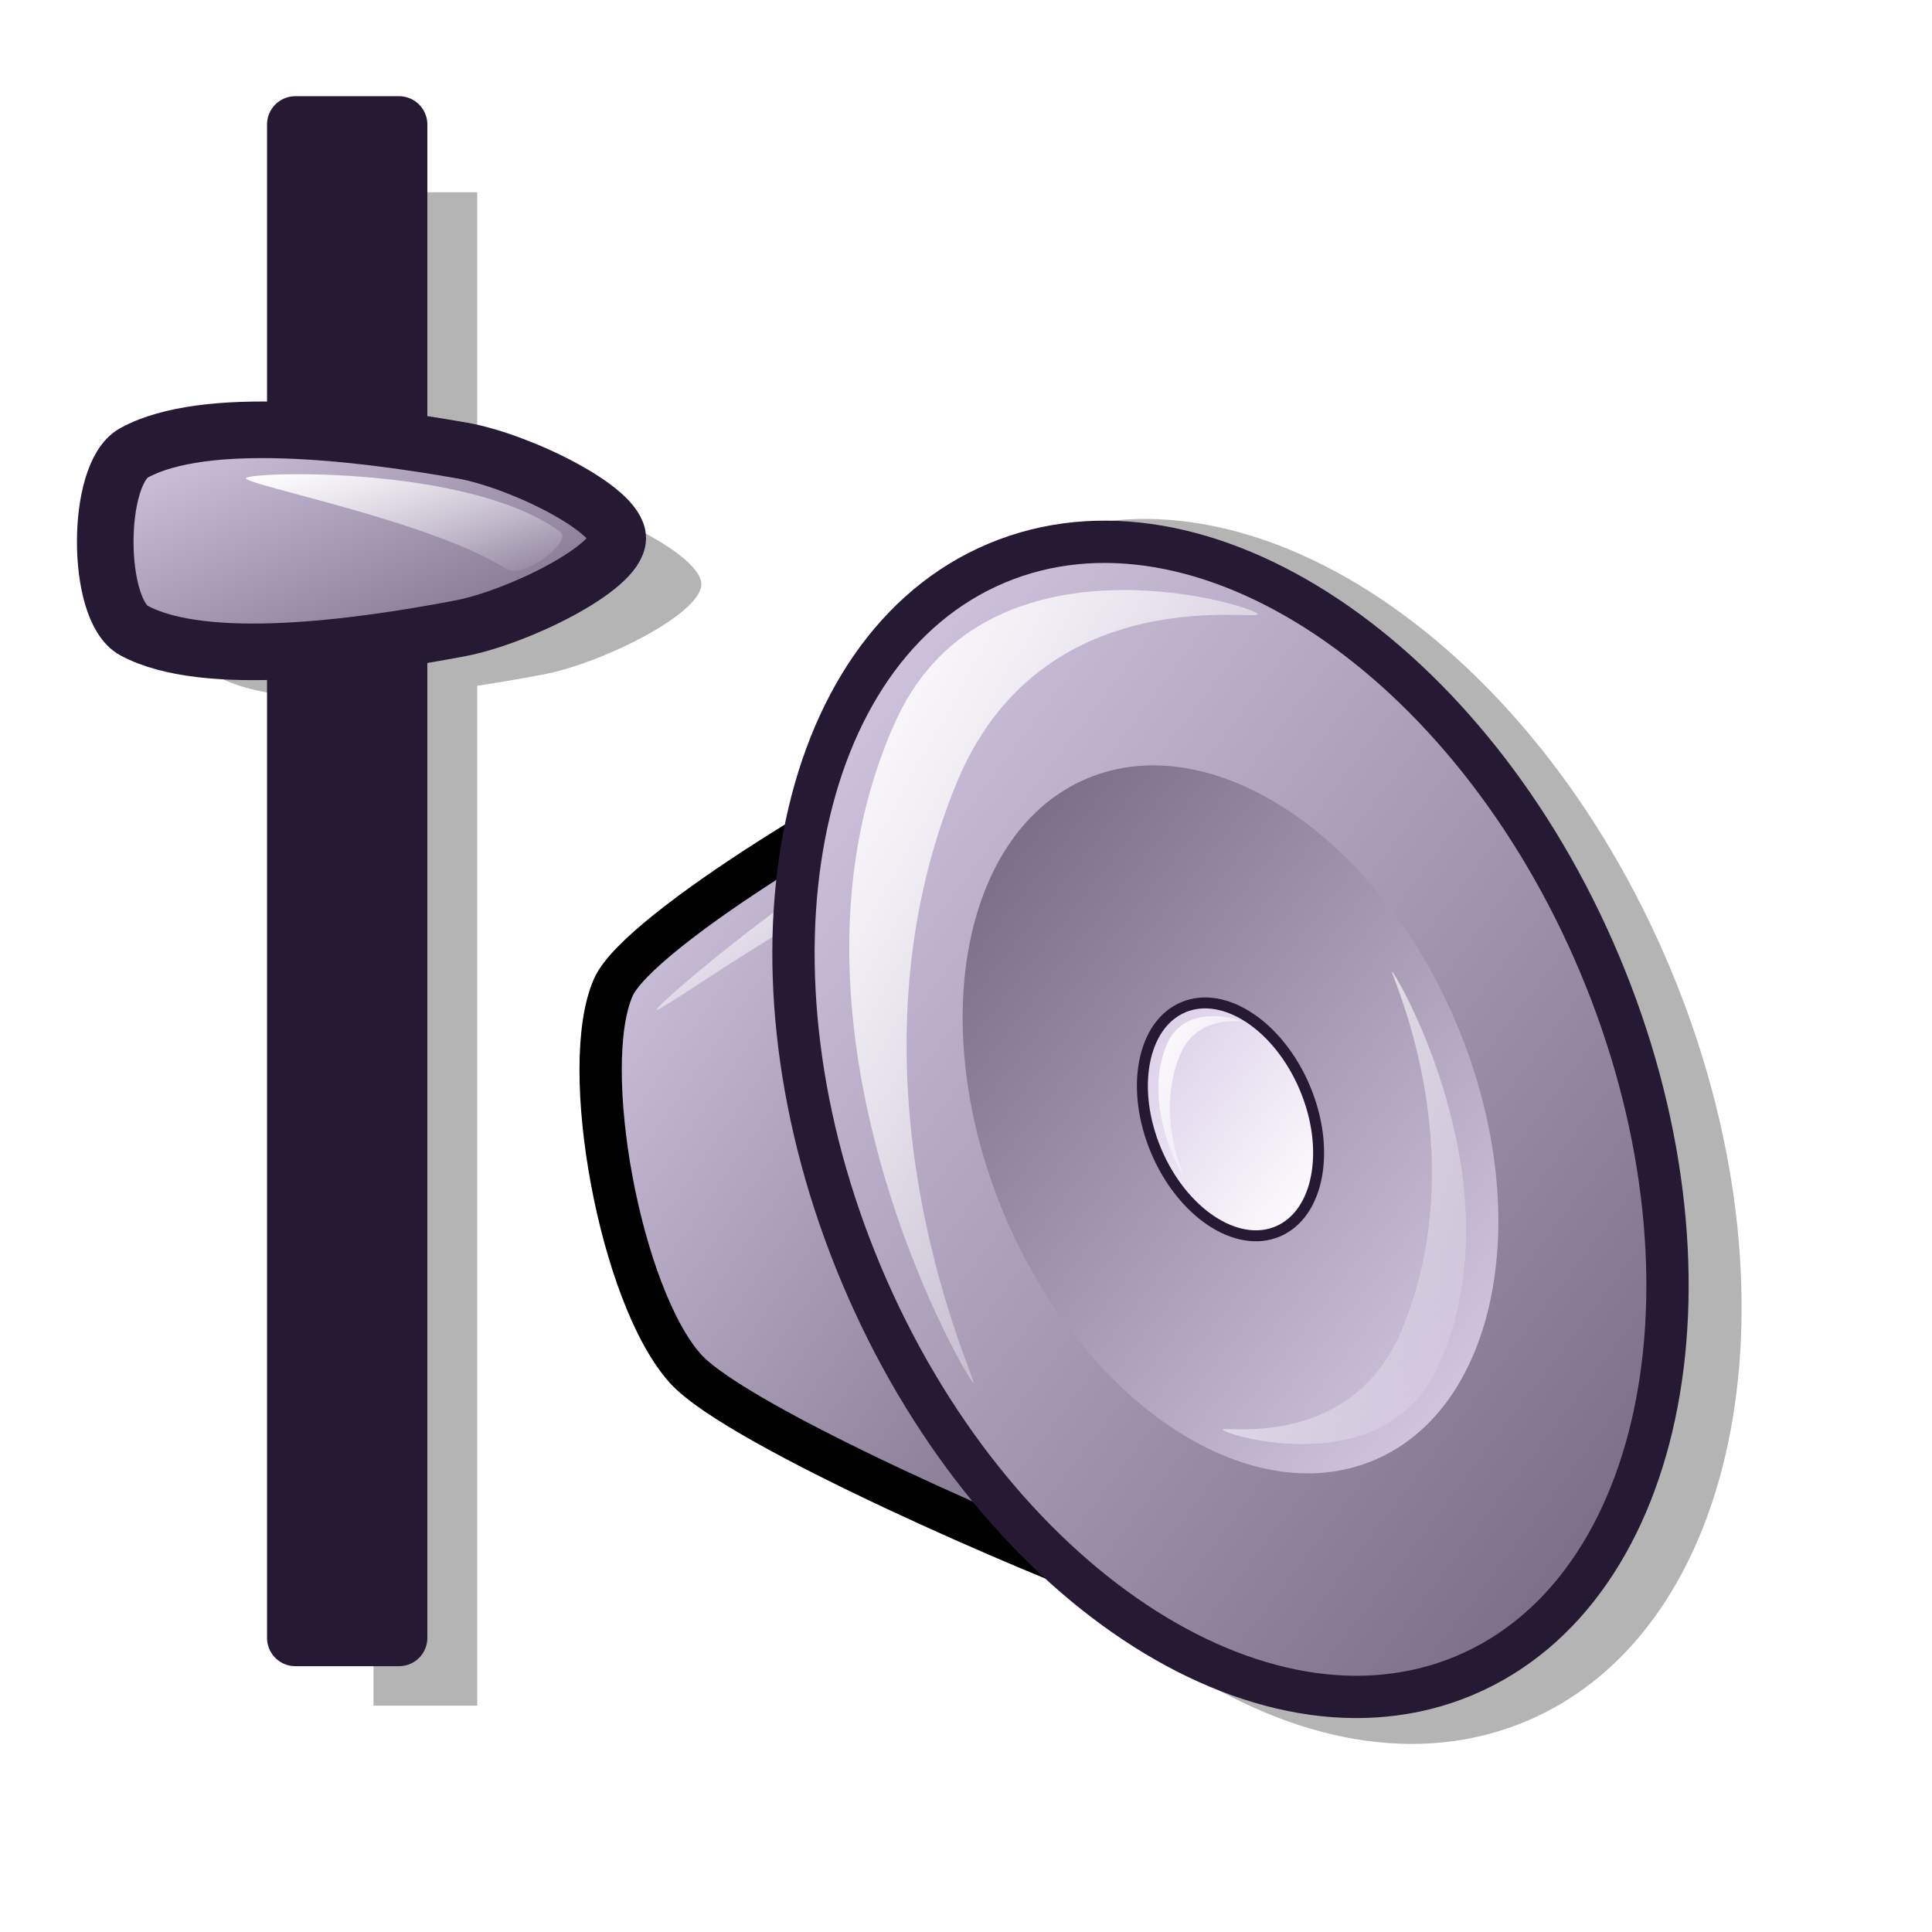
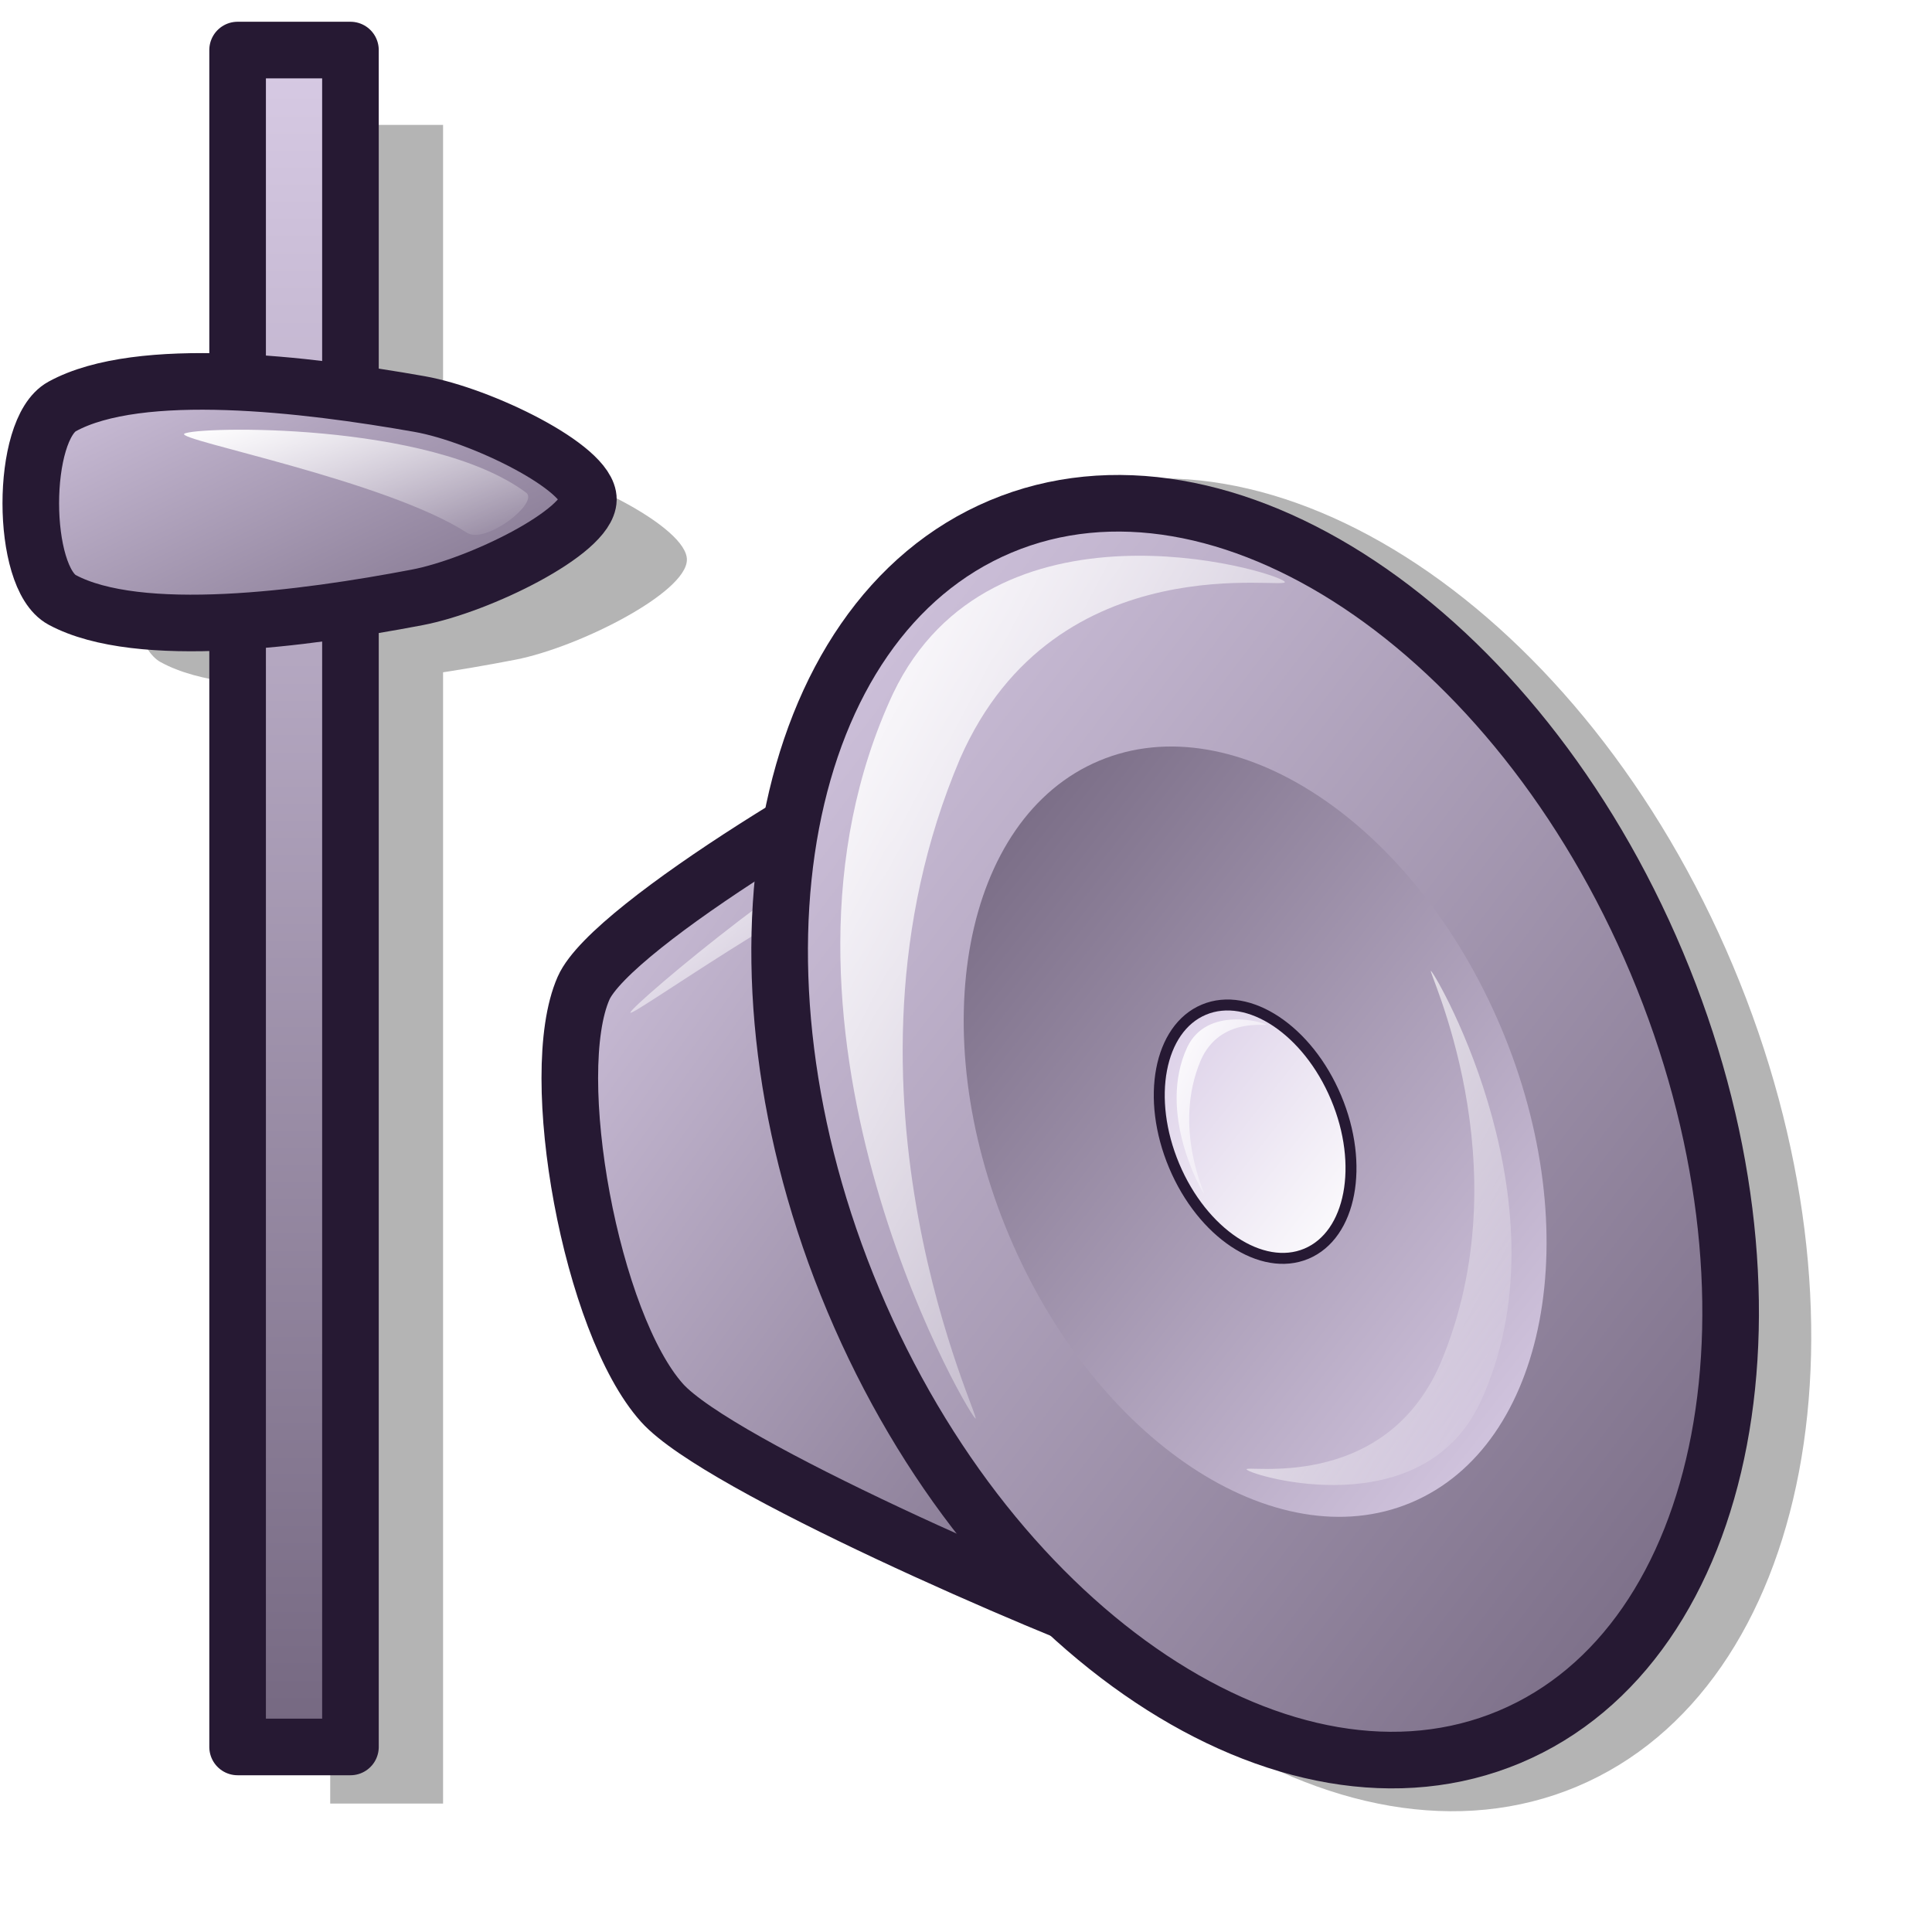
<svg xmlns="http://www.w3.org/2000/svg" xmlns:xlink="http://www.w3.org/1999/xlink" id="svg1" width="48pt" height="48pt">
  <defs id="defs3">
    <linearGradient id="linearGradient911">
      <stop offset="0" style="stop-color:#d9cce6;stop-opacity:1;" id="stop913" />
      <stop offset="1" style="stop-color:#73667f;stop-opacity:1;" id="stop912" />
    </linearGradient>
    <linearGradient id="linearGradient563" x1="0" y1="0.5" x2="1" y2="0.5" gradientUnits="objectBoundingBox" spreadMethod="pad" xlink:href="#linearGradient911" />
-     <linearGradient id="linearGradient566" xlink:href="#linearGradient563" x1="-0" y1="-0" x2="0.982" y2="0.992" />
+     <linearGradient id="linearGradient566" xlink:href="#linearGradient578" x1="1.784" y1="19.008" x2="14.739" y2="32.095" gradientTransform="matrix(1.554959,0,0,0.761362,-2.773626,-2.857423)" gradientUnits="userSpaceOnUse" />
    <linearGradient id="linearGradient570">
      <stop style="stop-color:#ffffff;stop-opacity:1;" offset="0" id="stop571" />
      <stop style="stop-color:#ffffff;stop-opacity:0;" offset="1" id="stop572" />
    </linearGradient>
-     <linearGradient id="linearGradient569" xlink:href="#linearGradient570" x1="-0" y1="0" x2="1.05" y2="0.992" />
+     <linearGradient id="linearGradient569" xlink:href="#linearGradient570" x1="4.506" y1="28.419" x2="10.588" y2="34.166" gradientTransform="matrix(1.968455,0,0,0.601429,-2.773625,-2.857423)" gradientUnits="userSpaceOnUse" />
    <linearGradient id="linearGradient599">
      <stop style="stop-color:#ffffff;stop-opacity:1;" offset="0" id="stop600" />
      <stop style="stop-color:#d9cce6;stop-opacity:1;" offset="1" id="stop601" />
    </linearGradient>
    <linearGradient id="linearGradient584">
      <stop style="stop-color:#ffffff;stop-opacity:1;" offset="0" id="stop585" />
      <stop style="stop-color:#ffffff;stop-opacity:0;" offset="1" id="stop586" />
    </linearGradient>
    <linearGradient id="linearGradient578">
      <stop style="stop-color:#d9cce6;stop-opacity:1;" offset="0" id="stop579" />
      <stop style="stop-color:#73667f;stop-opacity:1;" offset="1" id="stop580" />
    </linearGradient>
-     <linearGradient xlink:href="#linearGradient578" id="linearGradient581" x1="-0" y1="0" x2="0.979" y2="0.977" />
-     <linearGradient xlink:href="#linearGradient578" id="linearGradient583" x1="0.99" y1="0.992" x2="0.031" y2="-0" />
-     <linearGradient xlink:href="#linearGradient578" id="linearGradient860" x1="-0" y1="-0" x2="0.981" y2="1.008" />
-     <linearGradient xlink:href="#linearGradient599" id="linearGradient861" x1="0.99" y1="0.992" x2="0.031" y2="0" />
-     <linearGradient xlink:href="#linearGradient584" id="linearGradient862" x1="-0" y1="0" x2="0.975" y2="0.992" />
+     <linearGradient xlink:href="#linearGradient578" id="linearGradient581" x1="29.247" y1="15.087" x2="63.223" y2="48.974" gradientTransform="matrix(0.951819,0,0,1.243815,-2.773626,-2.857423)" gradientUnits="userSpaceOnUse" />
+     <linearGradient xlink:href="#linearGradient578" id="linearGradient583" x1="56.853" y1="42.295" x2="37.285" y2="22.054" gradientTransform="matrix(0.946458,0,0,1.250861,-2.773625,-2.857423)" gradientUnits="userSpaceOnUse" />
+     <linearGradient xlink:href="#linearGradient578" id="linearGradient860" x1="23.035" y1="20.149" x2="46.895" y2="44.667" gradientTransform="matrix(0.906756,0,0,1.305629,-2.773626,-2.857423)" gradientUnits="userSpaceOnUse" />
+     <linearGradient xlink:href="#linearGradient599" id="linearGradient861" x1="49.992" y1="35.97" x2="43.204" y2="28.948" gradientTransform="matrix(0.953273,0,0,1.241919,-2.773626,-2.857423)" gradientUnits="userSpaceOnUse" />
+     <linearGradient xlink:href="#linearGradient584" id="linearGradient862" x1="39.191" y1="14.03" x2="57.568" y2="32.739" gradientTransform="matrix(0.781038,0,0,1.515788,-2.773625,-2.857423)" gradientUnits="userSpaceOnUse" />
    <radialGradient xlink:href="#linearGradient578" id="radialGradient595" cx="0.338" cy="0.344" r="0.665" fx="0.331" fy="0.336" />
-     <linearGradient xlink:href="#linearGradient584" id="linearGradient652" x1="-0" y1="-0" x2="0.996" y2="0.961" />
+     <linearGradient xlink:href="#linearGradient584" id="linearGradient652" x1="17.117" y1="34.725" x2="24.862" y2="42.192" gradientTransform="matrix(1.381976,0,0,0.856662,-2.773625,-2.857423)" gradientUnits="userSpaceOnUse" />
    <linearGradient xlink:href="#linearGradient599" id="linearGradient654" />
    <linearGradient xlink:href="#linearGradient599" id="linearGradient661" />
    <linearGradient xlink:href="#linearGradient584" id="linearGradient616" x1="-0" y1="-0" x2="0.996" y2="0.925" />
    <linearGradient xlink:href="#linearGradient584" id="linearGradient618" x1="0" y1="-0" x2="1" y2="1.008" />
    <linearGradient xlink:href="#linearGradient584" id="linearGradient620" x1="-0" y1="0" x2="1" y2="0.992" />
    <linearGradient xlink:href="#linearGradient584" id="linearGradient633" x1="0" y1="0" x2="1" y2="0" />
+     <linearGradient xlink:href="#linearGradient584" id="linearGradient2078" x1="56.422" y1="23.103" x2="67.373" y2="34.251" gradientTransform="matrix(0.781038,0,0,1.515788,-2.773625,-2.857423)" gradientUnits="userSpaceOnUse" />
+     <linearGradient xlink:href="#linearGradient584" id="linearGradient2080" x1="53.456" y1="24.164" x2="57.16" y2="27.935" gradientTransform="matrix(0.781038,0,0,1.515788,-2.773625,-2.857423)" gradientUnits="userSpaceOnUse" />
+     <linearGradient xlink:href="#linearGradient578" id="linearGradient2085" x1="0.72" y1="-9.74" x2="58.807" y2="-9.74" gradientUnits="userSpaceOnUse" />
  </defs>
-   <g id="g650" style="font-size:12;opacity:0.296;" transform="matrix(-0.648056,0.272569,0.308017,0.732338,49.79541,6.384501)">
-     <path style="fill-rule:evenodd;stroke-width:1.875;" d="M 40.182,49.684 C 43.741,46.988 55.413,36.82 56.783,33.598 C 58.501,29.556 56.259,19.434 53.193,16.717 C 50.944,14.724 36.64,12.56 32.522,12.563 C 28.414,12.567 34.839,53.731 40.182,49.684 z " id="path643" />
-     <path style="fill-rule:evenodd;stroke-width:1.875;" d="M 46.996,33.682 C 46.996,44.405 40.469,53.107 32.427,53.107 C 24.385,53.107 17.858,44.405 17.858,33.682 C 17.858,22.96 24.385,14.258 32.427,14.258 C 40.469,14.258 46.996,22.96 46.996,33.682 z " id="path644" transform="matrix(1.373487,0,0,1.373487,-17.61598,-13.82184)" />
+   <g id="g650" style="font-size:12px;opacity:0.296" transform="matrix(-0.705128,0.296573,0.335143,0.796832,51.40706,4.089334)">
+     <path style="fill-rule:evenodd;stroke-width:1.875" d="M 40.182,49.684 C 43.741,46.988 55.413,36.82 56.783,33.598 C 58.501,29.556 56.259,19.434 53.193,16.717 C 50.944,14.724 36.64,12.56 32.522,12.563 C 28.414,12.567 34.839,53.731 40.182,49.684 z " id="path643" />
+     <path style="fill-rule:evenodd;stroke-width:1.875" d="M 46.996,33.682 C 46.996,44.405 40.469,53.107 32.427,53.107 C 24.385,53.107 17.858,44.405 17.858,33.682 C 17.858,22.96 24.385,14.258 32.427,14.258 C 40.469,14.258 46.996,22.96 46.996,33.682 z " id="path644" transform="matrix(1.373487,0,0,1.373487,-17.61598,-13.82184)" />
  </g>
-   <path style="font-size:12;fill:url(#linearGradient860);fill-rule:evenodd;stroke:#000000;stroke-width:1.401;" d="M 37.379,52.612 C 34.439,51.578 24.436,47.26 22.707,45.339 C 20.539,42.928 19.16,35.335 20.315,32.711 C 21.162,30.787 29.424,25.878 31.974,24.901 C 34.517,23.927 41.793,54.165 37.379,52.612 z " id="path637" />
-   <path style="font-size:12;fill:url(#linearGradient652);fill-rule:evenodd;stroke-width:1pt;" d="M 21.741,33.451 C 21.822,33.193 27.717,28.22 30.324,27.353 C 31.006,27.126 31.694,29.89 31.606,30.171 C 31.541,30.378 30.448,28.622 29.863,28.816 C 27.159,29.715 21.669,33.681 21.741,33.451 z " id="path642" />
-   <path style="font-size:12;fill:url(#linearGradient581);fill-rule:evenodd;stroke:#261933;stroke-width:1.401;" d="M 28.534,42.223 C 32.811,52.393 41.761,58.343 48.511,55.505 C 55.261,52.666 57.267,42.107 52.99,31.937 C 48.712,21.767 39.762,15.817 33.013,18.656 C 26.263,21.495 24.256,32.053 28.534,42.223 z " id="path635" />
-   <path style="font-size:12;fill:url(#linearGradient583);fill-rule:evenodd;stroke-width:0.375;" d="M 33.267,40.232 C 35.889,46.466 41.374,50.113 45.511,48.373 C 49.648,46.633 50.878,40.161 48.256,33.928 C 45.635,27.695 40.149,24.048 36.012,25.788 C 31.875,27.528 30.646,33.999 33.267,40.232 z " id="path636" />
-   <path style="font-size:12;fill:url(#linearGradient861);fill-rule:evenodd;stroke:#261933;stroke-width:0.363;" d="M 38.296,38.117 C 39.159,40.168 40.963,41.367 42.324,40.795 C 43.685,40.222 44.09,38.094 43.227,36.043 C 42.365,33.993 40.56,32.793 39.199,33.366 C 37.839,33.938 37.434,36.067 38.296,38.117 z " id="path638" />
-   <path style="font-size:12;fill:url(#linearGradient862);fill-rule:evenodd;stroke-width:1pt;" d="M 32.239,45.807 C 31.884,45.461 25.122,33.641 29.74,23.736 C 32.732,17.48 41.301,19.984 41.657,20.331 C 41.981,20.646 34.704,19.048 31.779,25.722 C 27.452,35.905 32.563,46.123 32.239,45.807 z " id="path639" />
-   <path style="font-size:12;fill:url(#linearGradient862);fill-rule:evenodd;stroke-width:1pt;" d="M 39.2,38.956 C 39.128,38.886 37.765,36.504 38.696,34.507 C 39.299,33.246 41.026,33.751 41.098,33.821 C 41.163,33.884 39.697,33.562 39.107,34.907 C 38.235,36.96 39.265,39.02 39.2,38.956 z " id="path640" />
-   <path style="font-size:12;fill:url(#linearGradient862);fill-rule:evenodd;stroke-width:1pt;" d="M 46.119,32.19 C 46.331,32.396 50.36,39.439 47.608,45.341 C 45.826,49.068 40.72,47.576 40.507,47.37 C 40.315,47.182 44.651,48.134 46.393,44.157 C 48.972,38.09 45.926,32.001 46.119,32.19 z " id="path641" />
-   <g id="g804" style="opacity:0.296;" transform="matrix(-1.124860e-17,1,-1,-1.124860e-17,48.33808,-0.34086)">
-     <rect style="font-size:12;fill-rule:evenodd;stroke-width:1.875;stroke-linejoin:round;" id="rect800" width="50.133" height="3.436" x="5.09" y="10.576" transform="translate(1.619513,21.9534)" />
-     <path style="font-size:12;fill-rule:evenodd;stroke-width:1.875;" d="M 16.867,41.128 C 17.565,42.401 22.071,42.398 22.754,41.128 C 24.008,38.796 23.334,33.755 22.68,30.322 C 22.316,28.414 20.688,25.119 19.699,25.106 C 18.726,25.094 17.125,28.369 16.792,30.248 C 16.181,33.709 15.577,38.775 16.867,41.128 z " id="path801" />
+   <path style="font-size:12px;fill:url(#linearGradient860);fill-rule:evenodd;stroke:#261933;stroke-width:1.875;stroke-opacity:1;stroke-miterlimit:4;stroke-dasharray:none" d="M 37.897,54.388 C 34.698,53.262 23.814,48.565 21.933,46.474 C 19.574,43.851 18.074,35.59 19.331,32.735 C 20.252,30.641 29.242,25.299 32.016,24.237 C 34.784,23.177 42.699,56.078 37.897,54.388 z " id="path637" />
+   <path style="font-size:12px;fill:url(#linearGradient652);fill-rule:evenodd;stroke-width:1pt" d="M 20.882,33.539 C 20.97,33.259 27.385,27.847 30.221,26.905 C 30.963,26.658 31.712,29.665 31.616,29.971 C 31.545,30.196 30.355,28.285 29.72,28.496 C 26.777,29.474 20.803,33.789 20.882,33.539 z " id="path642" />
+   <path style="font-size:12px;fill:url(#linearGradient581);fill-rule:evenodd;stroke:#261933;stroke-width:1.875;stroke-miterlimit:4;stroke-dasharray:none" d="M 28.273,43.084 C 32.927,54.15 42.665,60.624 50.009,57.535 C 57.354,54.446 59.537,42.958 54.883,31.892 C 50.228,20.827 40.491,14.353 33.146,17.442 C 25.802,20.531 23.619,32.018 28.273,43.084 z " id="path635" />
+   <path style="font-size:12px;fill:url(#linearGradient583);fill-rule:evenodd;stroke-width:0.375" d="M 33.423,40.918 C 36.276,47.7 42.244,51.668 46.746,49.775 C 51.247,47.882 52.585,40.841 49.732,34.059 C 46.88,27.276 40.911,23.308 36.41,25.202 C 31.909,27.095 30.571,34.136 33.423,40.918 z " id="path636" />
+   <path style="font-size:12px;fill:url(#linearGradient861);fill-rule:evenodd;stroke:#261933;stroke-width:0.363" d="M 38.895,38.617 C 39.834,40.848 41.797,42.153 43.278,41.53 C 44.759,40.907 45.199,38.591 44.26,36.36 C 43.322,34.129 41.359,32.824 39.878,33.447 C 38.397,34.069 37.957,36.386 38.895,38.617 z " id="path638" />
+   <path style="font-size:12px;fill:url(#linearGradient862);fill-rule:evenodd;stroke-width:1pt" d="M 32.305,46.984 C 31.918,46.607 24.561,33.746 29.586,22.969 C 32.84,16.162 42.165,18.887 42.552,19.264 C 42.904,19.607 34.986,17.868 31.804,25.13 C 27.096,36.21 32.657,47.327 32.305,46.984 z " id="path639" />
+   <path style="font-size:12px;fill:url(#linearGradient2080);fill-rule:evenodd;stroke-width:1pt" d="M 39.878,39.529 C 39.8,39.453 38.317,36.861 39.33,34.688 C 39.986,33.316 41.866,33.866 41.944,33.942 C 42.015,34.011 40.419,33.66 39.777,35.124 C 38.828,37.357 39.949,39.598 39.878,39.529 z " id="path640" />
+   <path style="font-size:12px;fill:url(#linearGradient2078);fill-rule:evenodd;stroke-width:1pt" d="M 47.407,32.167 C 47.638,32.391 52.022,40.054 49.027,46.476 C 47.088,50.532 41.532,48.909 41.301,48.684 C 41.091,48.48 45.809,49.516 47.705,45.189 C 50.511,38.587 47.197,31.962 47.407,32.167 z " id="path641" />
+   <g id="g804" style="opacity:0.296" transform="matrix(-1.223922e-17,1.109197,-1.088066,-1.247692e-17,50.07139,-3.304437)">
+     <rect style="font-size:12px;fill-rule:evenodd;stroke-width:1.875;stroke-linejoin:round" id="rect800" width="50.133" height="3.436" x="5.09" y="10.576" transform="translate(1.619513,21.9534)" />
+     <path style="font-size:12px;fill-rule:evenodd;stroke-width:1.875" d="M 16.867,41.128 C 17.565,42.401 22.071,42.398 22.754,41.128 C 24.008,38.796 23.334,33.755 22.68,30.322 C 22.316,28.414 20.688,25.119 19.699,25.106 C 18.726,25.094 17.125,28.369 16.792,30.248 C 16.181,33.709 15.577,38.775 16.867,41.128 z " id="path801" />
  </g>
-   <rect style="font-size:12;fill:#261933;fill-opacity:1;fill-rule:evenodd;stroke:#261933;stroke-width:1.875;stroke-linejoin:round;stroke-opacity:1;" id="rect788" width="50.133" height="3.436" x="4.124" y="-13.219" transform="matrix(-1.124860e-17,1,-1,-1.124860e-17,0,0)" />
-   <path style="font-size:12;fill:url(#linearGradient566);fill-rule:evenodd;stroke:#261933;stroke-width:1.875;" d="M 4.44,15.001 C 3.167,15.699 3.17,20.205 4.44,20.889 C 6.772,22.143 11.814,21.469 15.246,20.814 C 17.154,20.45 20.45,18.823 20.463,17.833 C 20.475,16.86 17.2,15.259 15.321,14.927 C 11.859,14.315 6.794,13.712 4.44,15.001 z " id="path789" />
-   <path style="fill:url(#linearGradient569);fill-opacity:1;fill-rule:evenodd;stroke:none;stroke-width:1pt;stroke-linecap:butt;stroke-linejoin:miter;stroke-opacity:1;" d="M 8.161,15.831 C 8.481,15.611 15.622,15.444 18.561,17.62 C 18.986,17.919 17.351,19.2 16.772,18.85 C 14.307,17.25 7.885,16.021 8.161,15.831 z " id="path790" />
+   <rect style="font-size:12px;fill:url(#linearGradient2085);fill-opacity:1.0;fill-rule:evenodd;stroke:#261933;stroke-width:1.875;stroke-linejoin:round;stroke-miterlimit:4;stroke-dasharray:none;stroke-opacity:1" id="rect788" width="56.212" height="3.738" x="1.658" y="-11.609" transform="matrix(-1.091561e-17,1,-1,-1.159174e-17,0,0)" />
+   <path style="font-size:12px;fill:url(#linearGradient566);fill-rule:evenodd;stroke:#261933;stroke-width:1.875;fill-opacity:1.0" d="M 2.058,13.465 C 0.672,14.224 0.676,19.127 2.058,19.871 C 4.595,21.235 10.081,20.502 13.815,19.79 C 15.892,19.394 19.477,17.623 19.491,16.546 C 19.504,15.488 15.941,13.745 13.896,13.384 C 10.13,12.718 4.619,12.062 2.058,13.465 z " id="path789" />
+   <path style="fill:url(#linearGradient569);fill-opacity:1;fill-rule:evenodd;stroke:none;stroke-width:1pt;stroke-linecap:butt;stroke-linejoin:miter;stroke-opacity:1" d="M 6.106,14.368 C 6.454,14.128 14.224,13.946 17.422,16.315 C 17.885,16.639 16.105,18.033 15.476,17.653 C 12.794,15.912 5.805,14.575 6.106,14.368 z " id="path790" />
</svg>
